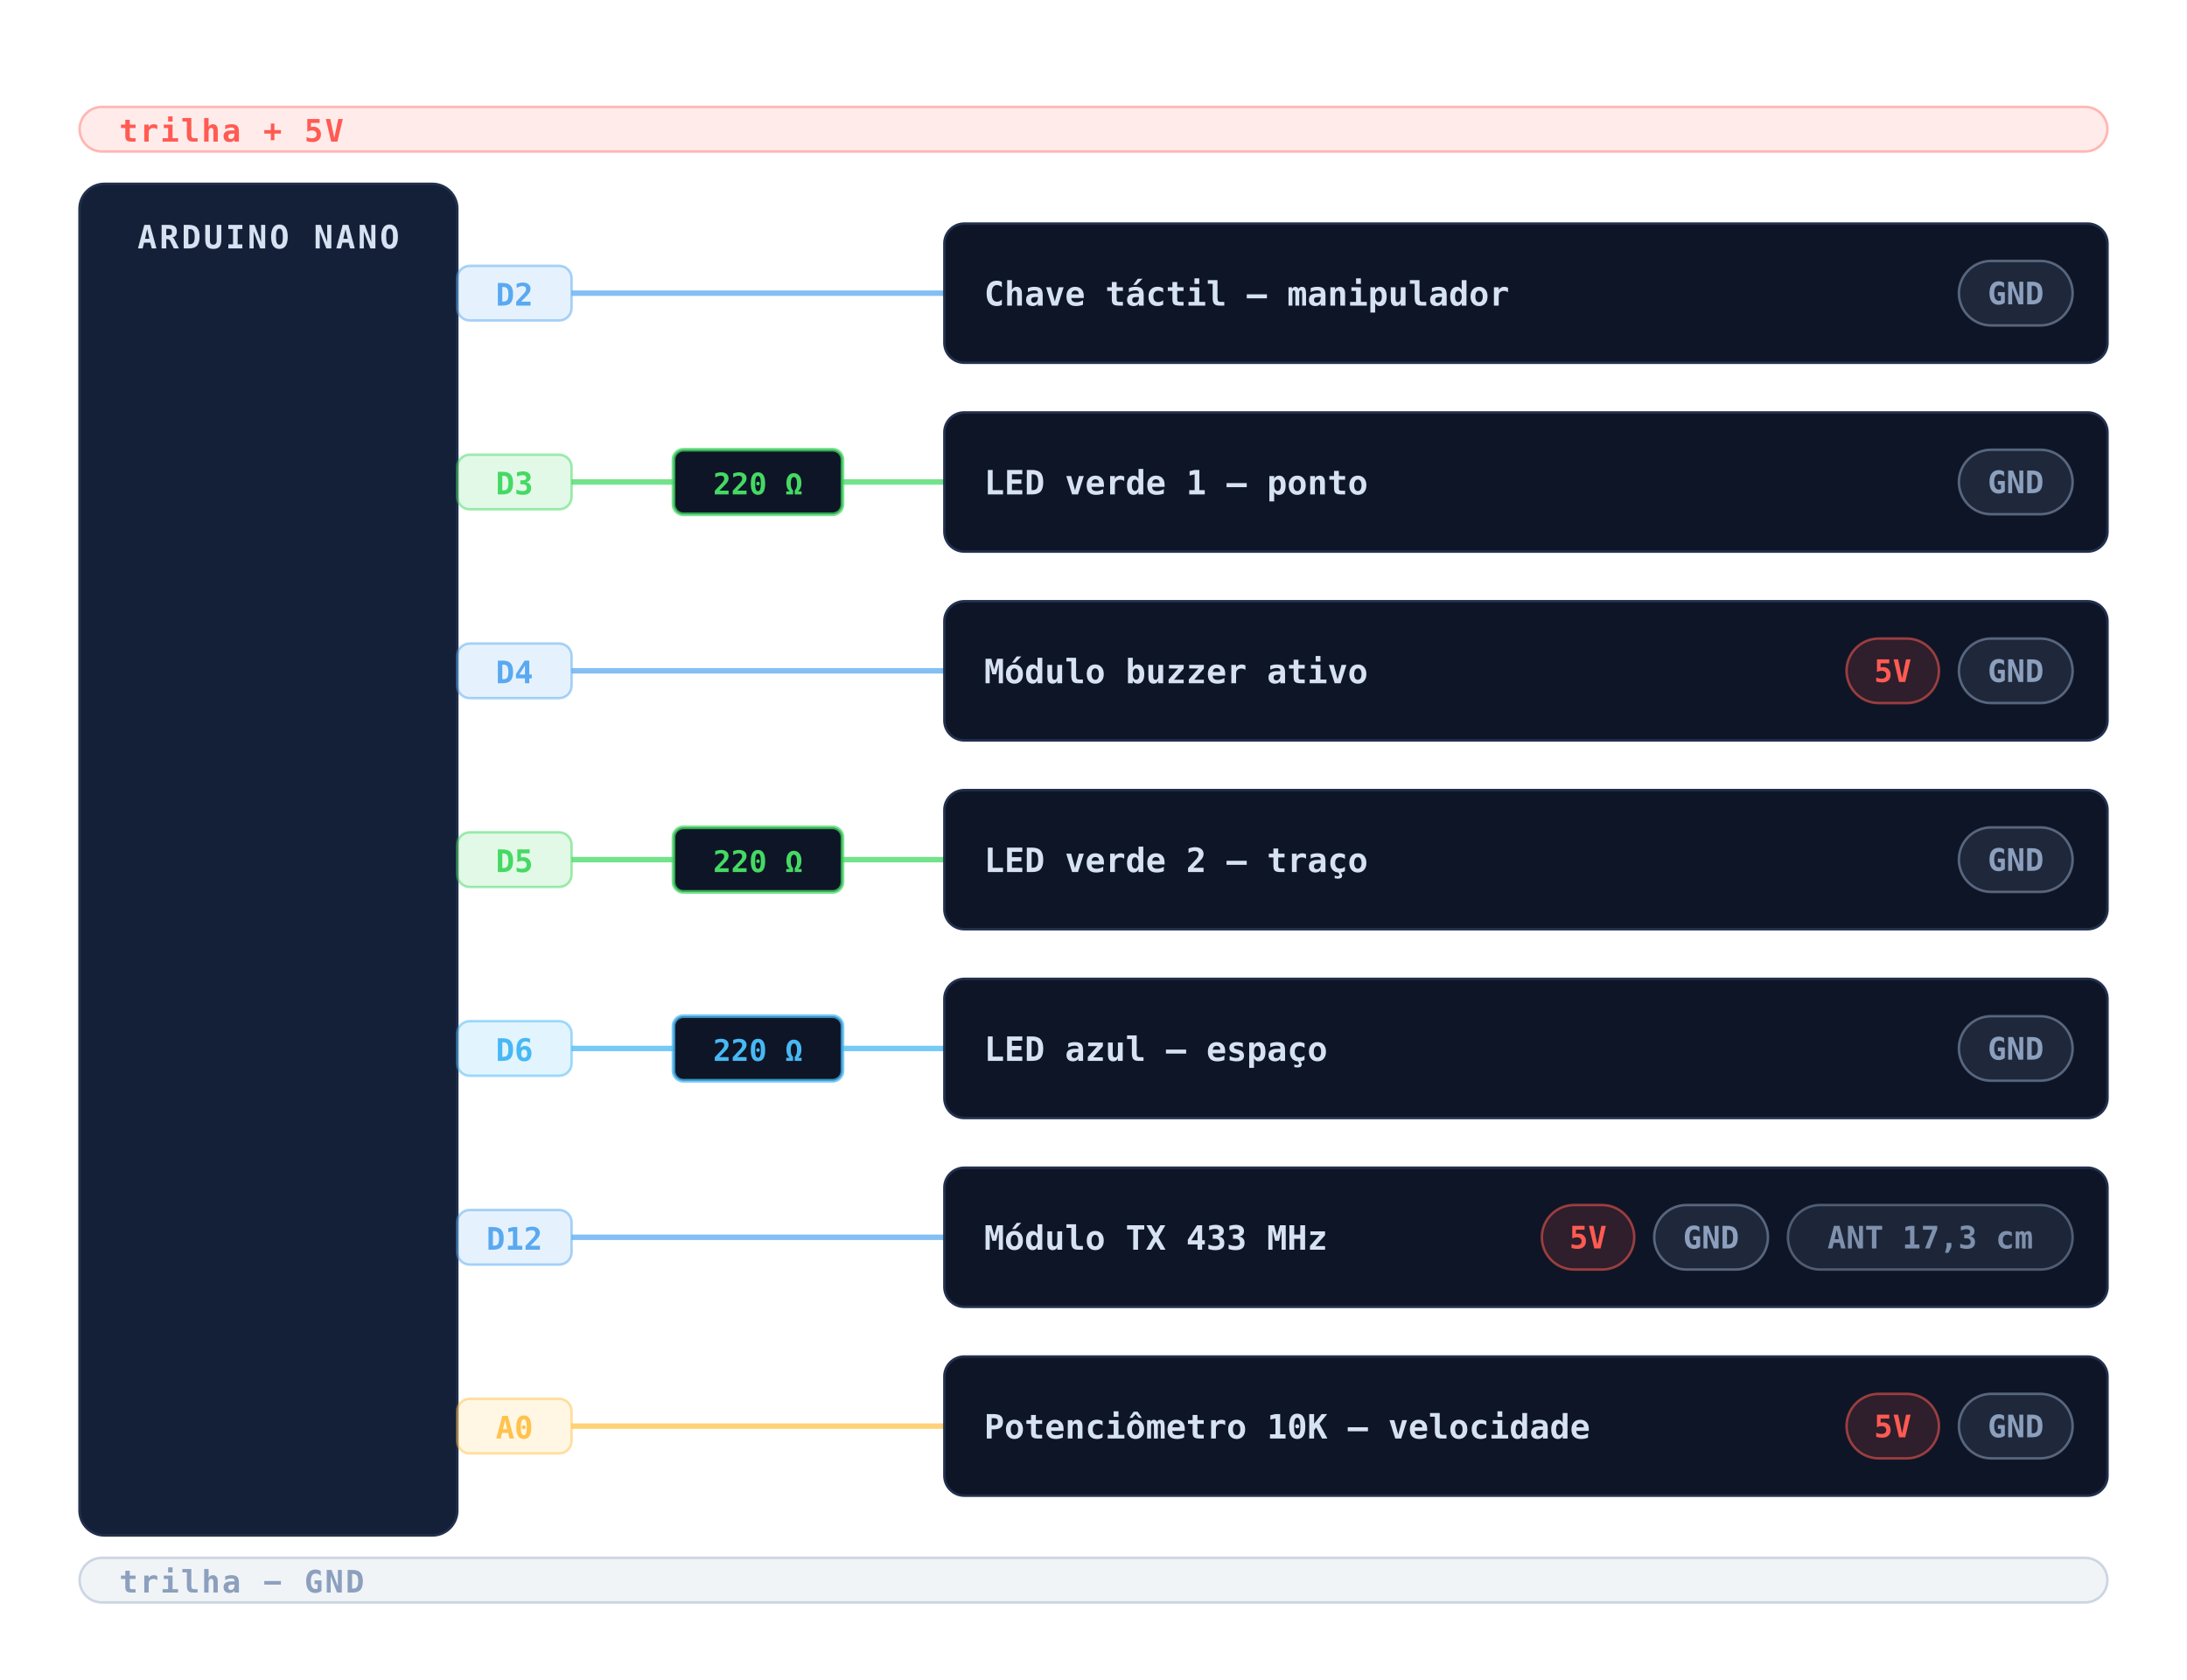
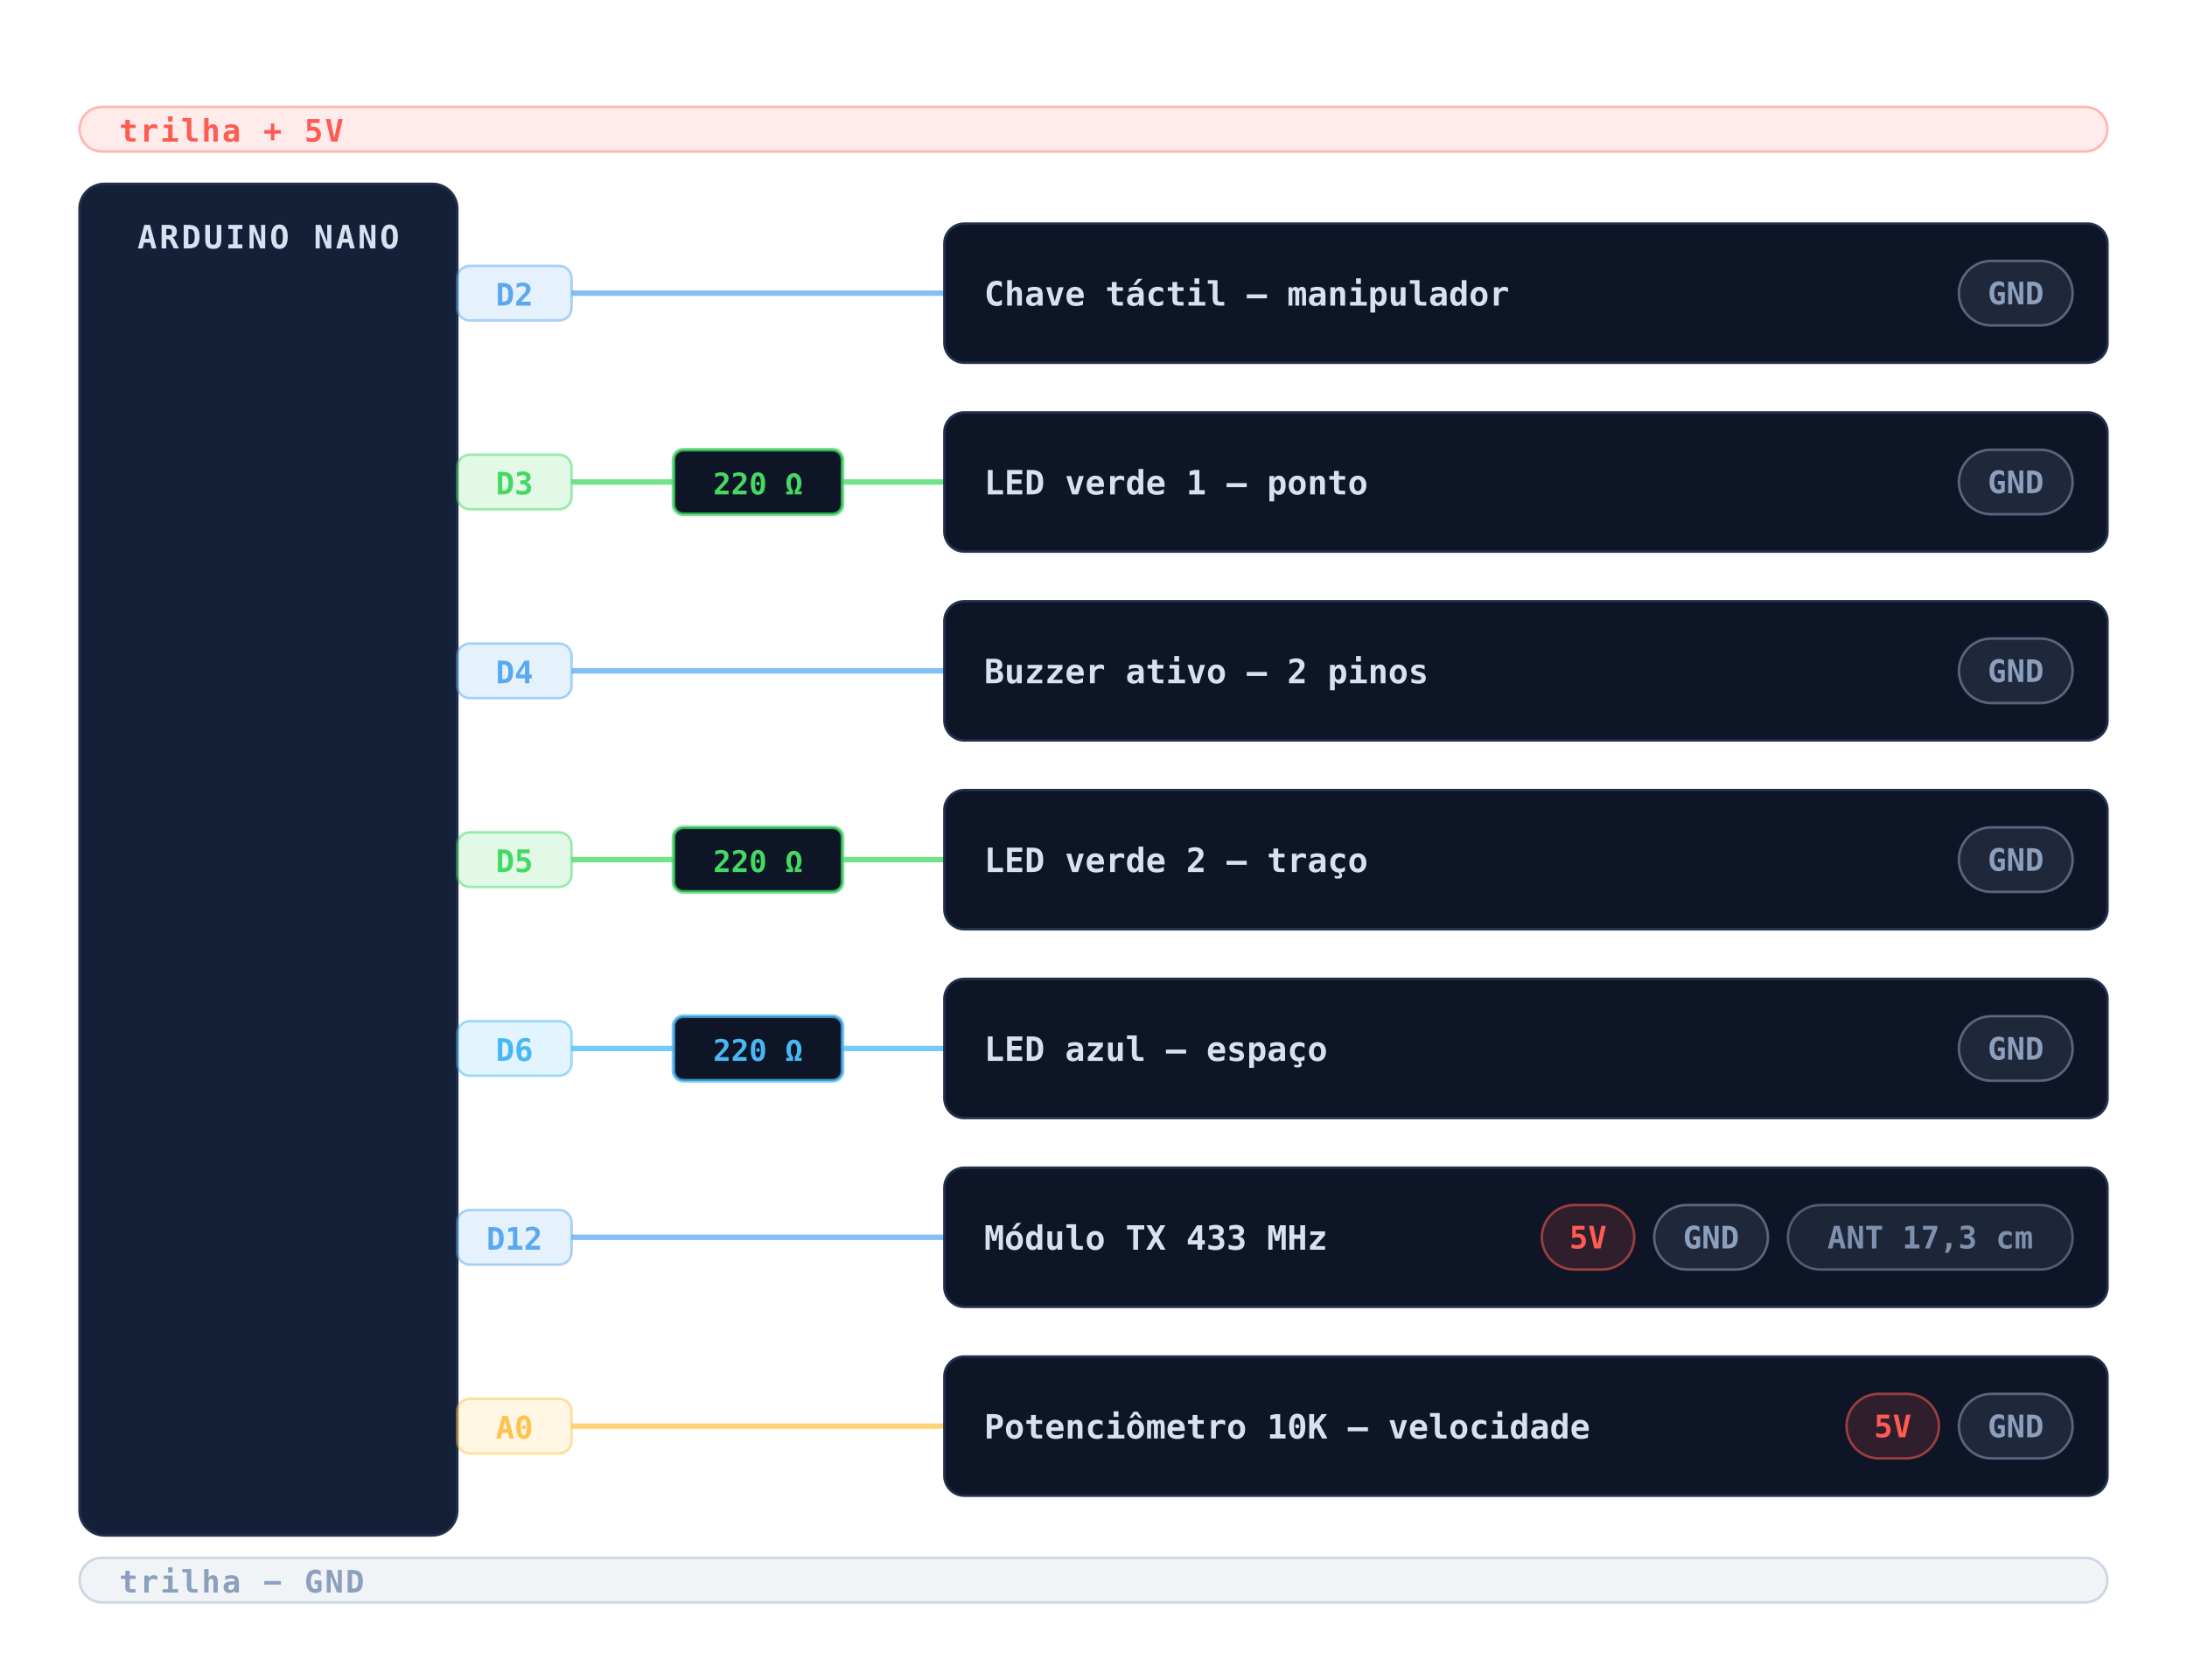
<svg xmlns="http://www.w3.org/2000/svg" viewBox="0 0 880 676" role="img" aria-labelledby="dtx-t">
  <rect x="32" y="43" width="816" height="18" rx="9" fill="#FF5B52" fill-opacity="0.12" stroke="#FF5B52" stroke-opacity="0.4" />
  <text x="48" y="57" font-family="'IBM Plex Mono','SFMono-Regular',ui-monospace,monospace" font-size="12.5" font-weight="600" fill="#FF5B52" letter-spacing="0.06em">trilha +   5V</text>
  <rect x="32" y="627" width="816" height="18" rx="9" fill="#8CA0BE" fill-opacity="0.12" stroke="#8CA0BE" stroke-opacity="0.4" />
  <text x="48" y="641" font-family="'IBM Plex Mono','SFMono-Regular',ui-monospace,monospace" font-size="12.5" font-weight="600" fill="#8CA0BE" letter-spacing="0.06em">trilha −   GND</text>
  <rect x="32" y="74" width="152" height="544" rx="10" fill="#132038" stroke="#22304E" />
  <text x="108.0" y="100" text-anchor="middle" font-family="'IBM Plex Mono','SFMono-Regular',ui-monospace,monospace" font-size="13" font-weight="700" fill="#D6E2F2" letter-spacing="0.08em">ARDUINO NANO</text>
  <rect x="184" y="107" width="46" height="22" rx="5" fill="#5AA9F0" fill-opacity="0.16" stroke="#5AA9F0" stroke-opacity="0.5" />
  <text x="207.0" y="123" text-anchor="middle" font-family="'IBM Plex Mono','SFMono-Regular',ui-monospace,monospace" font-size="12.5" font-weight="700" fill="#5AA9F0">D2</text>
  <path d="M230 118 H380" stroke="#5AA9F0" stroke-width="2.2" stroke-opacity="0.75" fill="none" />
  <rect x="380" y="90" width="468" height="56" rx="8" fill="#0E1526" stroke="#22304E" />
  <text x="396" y="123" font-family="'IBM Plex Mono','SFMono-Regular',ui-monospace,monospace" font-size="13.5" font-weight="600" fill="#D6E2F2">Chave táctil — manipulador</text>
  <rect x="788.2" y="105" width="45.8" height="26" rx="13" fill="#8CA0BE" fill-opacity="0.14" stroke="#8CA0BE" stroke-opacity="0.55" />
  <text x="811.1" y="122.5" text-anchor="middle" font-family="'IBM Plex Mono','SFMono-Regular',ui-monospace,monospace" font-size="12.5" font-weight="600" fill="#8CA0BE">GND</text>
  <rect x="184" y="183" width="46" height="22" rx="5" fill="#45D964" fill-opacity="0.16" stroke="#45D964" stroke-opacity="0.5" />
  <text x="207.0" y="199" text-anchor="middle" font-family="'IBM Plex Mono','SFMono-Regular',ui-monospace,monospace" font-size="12.5" font-weight="700" fill="#45D964">D3</text>
  <path d="M230 194 H380" stroke="#45D964" stroke-width="2.2" stroke-opacity="0.75" fill="none" />
  <rect x="271.0" y="181" width="68" height="26" rx="4" fill="#0E1526" stroke="#45D964" stroke-opacity="0.75" stroke-width="1.5" />
  <text x="305.0" y="199" text-anchor="middle" font-family="'IBM Plex Mono','SFMono-Regular',ui-monospace,monospace" font-size="12" font-weight="600" fill="#45D964">220 Ω</text>
  <rect x="380" y="166" width="468" height="56" rx="8" fill="#0E1526" stroke="#22304E" />
  <text x="396" y="199" font-family="'IBM Plex Mono','SFMono-Regular',ui-monospace,monospace" font-size="13.5" font-weight="600" fill="#D6E2F2">LED verde 1 — ponto</text>
  <rect x="788.2" y="181" width="45.8" height="26" rx="13" fill="#8CA0BE" fill-opacity="0.14" stroke="#8CA0BE" stroke-opacity="0.55" />
  <text x="811.1" y="198.5" text-anchor="middle" font-family="'IBM Plex Mono','SFMono-Regular',ui-monospace,monospace" font-size="12.5" font-weight="600" fill="#8CA0BE">GND</text>
  <rect x="184" y="259" width="46" height="22" rx="5" fill="#5AA9F0" fill-opacity="0.16" stroke="#5AA9F0" stroke-opacity="0.5" />
  <text x="207.0" y="275" text-anchor="middle" font-family="'IBM Plex Mono','SFMono-Regular',ui-monospace,monospace" font-size="12.5" font-weight="700" fill="#5AA9F0">D4</text>
  <path d="M230 270 H380" stroke="#5AA9F0" stroke-width="2.2" stroke-opacity="0.75" fill="none" />
  <rect x="380" y="242" width="468" height="56" rx="8" fill="#0E1526" stroke="#22304E" />
-   <text x="396" y="275" font-family="'IBM Plex Mono','SFMono-Regular',ui-monospace,monospace" font-size="13.5" font-weight="600" fill="#D6E2F2">Módulo buzzer ativo</text>
+   <text x="396" y="275" font-family="'IBM Plex Mono','SFMono-Regular',ui-monospace,monospace" font-size="13.5" font-weight="600" fill="#D6E2F2">Buzzer ativo — 2 pinos</text>
  <rect x="788.2" y="257" width="45.8" height="26" rx="13" fill="#8CA0BE" fill-opacity="0.14" stroke="#8CA0BE" stroke-opacity="0.55" />
  <text x="811.1" y="274.5" text-anchor="middle" font-family="'IBM Plex Mono','SFMono-Regular',ui-monospace,monospace" font-size="12.5" font-weight="600" fill="#8CA0BE">GND</text>
-   <rect x="743.0" y="257" width="37.2" height="26" rx="13" fill="#FF5B52" fill-opacity="0.14" stroke="#FF5B52" stroke-opacity="0.55" />
-   <text x="761.6" y="274.5" text-anchor="middle" font-family="'IBM Plex Mono','SFMono-Regular',ui-monospace,monospace" font-size="12.5" font-weight="600" fill="#FF5B52">5V</text>
  <rect x="184" y="335" width="46" height="22" rx="5" fill="#45D964" fill-opacity="0.16" stroke="#45D964" stroke-opacity="0.5" />
  <text x="207.0" y="351" text-anchor="middle" font-family="'IBM Plex Mono','SFMono-Regular',ui-monospace,monospace" font-size="12.5" font-weight="700" fill="#45D964">D5</text>
  <path d="M230 346 H380" stroke="#45D964" stroke-width="2.2" stroke-opacity="0.75" fill="none" />
  <rect x="271.0" y="333" width="68" height="26" rx="4" fill="#0E1526" stroke="#45D964" stroke-opacity="0.75" stroke-width="1.5" />
  <text x="305.0" y="351" text-anchor="middle" font-family="'IBM Plex Mono','SFMono-Regular',ui-monospace,monospace" font-size="12" font-weight="600" fill="#45D964">220 Ω</text>
  <rect x="380" y="318" width="468" height="56" rx="8" fill="#0E1526" stroke="#22304E" />
  <text x="396" y="351" font-family="'IBM Plex Mono','SFMono-Regular',ui-monospace,monospace" font-size="13.5" font-weight="600" fill="#D6E2F2">LED verde 2 — traço</text>
  <rect x="788.2" y="333" width="45.8" height="26" rx="13" fill="#8CA0BE" fill-opacity="0.14" stroke="#8CA0BE" stroke-opacity="0.55" />
  <text x="811.1" y="350.5" text-anchor="middle" font-family="'IBM Plex Mono','SFMono-Regular',ui-monospace,monospace" font-size="12.5" font-weight="600" fill="#8CA0BE">GND</text>
  <rect x="184" y="411" width="46" height="22" rx="5" fill="#48B8F5" fill-opacity="0.16" stroke="#48B8F5" stroke-opacity="0.5" />
  <text x="207.0" y="427" text-anchor="middle" font-family="'IBM Plex Mono','SFMono-Regular',ui-monospace,monospace" font-size="12.5" font-weight="700" fill="#48B8F5">D6</text>
  <path d="M230 422 H380" stroke="#48B8F5" stroke-width="2.2" stroke-opacity="0.75" fill="none" />
  <rect x="271.0" y="409" width="68" height="26" rx="4" fill="#0E1526" stroke="#48B8F5" stroke-opacity="0.75" stroke-width="1.5" />
  <text x="305.0" y="427" text-anchor="middle" font-family="'IBM Plex Mono','SFMono-Regular',ui-monospace,monospace" font-size="12" font-weight="600" fill="#48B8F5">220 Ω</text>
  <rect x="380" y="394" width="468" height="56" rx="8" fill="#0E1526" stroke="#22304E" />
  <text x="396" y="427" font-family="'IBM Plex Mono','SFMono-Regular',ui-monospace,monospace" font-size="13.5" font-weight="600" fill="#D6E2F2">LED azul — espaço</text>
  <rect x="788.2" y="409" width="45.8" height="26" rx="13" fill="#8CA0BE" fill-opacity="0.14" stroke="#8CA0BE" stroke-opacity="0.55" />
  <text x="811.1" y="426.5" text-anchor="middle" font-family="'IBM Plex Mono','SFMono-Regular',ui-monospace,monospace" font-size="12.5" font-weight="600" fill="#8CA0BE">GND</text>
  <rect x="184" y="487" width="46" height="22" rx="5" fill="#5AA9F0" fill-opacity="0.16" stroke="#5AA9F0" stroke-opacity="0.5" />
  <text x="207.0" y="503" text-anchor="middle" font-family="'IBM Plex Mono','SFMono-Regular',ui-monospace,monospace" font-size="12.5" font-weight="700" fill="#5AA9F0">D12</text>
  <path d="M230 498 H380" stroke="#5AA9F0" stroke-width="2.2" stroke-opacity="0.75" fill="none" />
  <rect x="380" y="470" width="468" height="56" rx="8" fill="#0E1526" stroke="#22304E" />
  <text x="396" y="503" font-family="'IBM Plex Mono','SFMono-Regular',ui-monospace,monospace" font-size="13.5" font-weight="600" fill="#D6E2F2">Módulo TX 433 MHz</text>
  <rect x="719.4" y="485" width="114.6" height="26" rx="13" fill="#7E90AC" fill-opacity="0.14" stroke="#7E90AC" stroke-opacity="0.55" />
  <text x="776.7" y="502.5" text-anchor="middle" font-family="'IBM Plex Mono','SFMono-Regular',ui-monospace,monospace" font-size="12.5" font-weight="600" fill="#7E90AC">ANT 17,3 cm</text>
  <rect x="665.6" y="485" width="45.8" height="26" rx="13" fill="#8CA0BE" fill-opacity="0.14" stroke="#8CA0BE" stroke-opacity="0.55" />
  <text x="688.5" y="502.5" text-anchor="middle" font-family="'IBM Plex Mono','SFMono-Regular',ui-monospace,monospace" font-size="12.5" font-weight="600" fill="#8CA0BE">GND</text>
  <rect x="620.4" y="485" width="37.2" height="26" rx="13" fill="#FF5B52" fill-opacity="0.14" stroke="#FF5B52" stroke-opacity="0.55" />
  <text x="639.0" y="502.5" text-anchor="middle" font-family="'IBM Plex Mono','SFMono-Regular',ui-monospace,monospace" font-size="12.5" font-weight="600" fill="#FF5B52">5V</text>
  <rect x="184" y="563" width="46" height="22" rx="5" fill="#FFC24B" fill-opacity="0.16" stroke="#FFC24B" stroke-opacity="0.5" />
  <text x="207.0" y="579" text-anchor="middle" font-family="'IBM Plex Mono','SFMono-Regular',ui-monospace,monospace" font-size="12.5" font-weight="700" fill="#FFC24B">A0</text>
  <path d="M230 574 H380" stroke="#FFC24B" stroke-width="2.2" stroke-opacity="0.75" fill="none" />
  <rect x="380" y="546" width="468" height="56" rx="8" fill="#0E1526" stroke="#22304E" />
  <text x="396" y="579" font-family="'IBM Plex Mono','SFMono-Regular',ui-monospace,monospace" font-size="13.5" font-weight="600" fill="#D6E2F2">Potenciômetro 10K — velocidade</text>
  <rect x="788.2" y="561" width="45.8" height="26" rx="13" fill="#8CA0BE" fill-opacity="0.14" stroke="#8CA0BE" stroke-opacity="0.55" />
  <text x="811.1" y="578.5" text-anchor="middle" font-family="'IBM Plex Mono','SFMono-Regular',ui-monospace,monospace" font-size="12.5" font-weight="600" fill="#8CA0BE">GND</text>
  <rect x="743.0" y="561" width="37.2" height="26" rx="13" fill="#FF5B52" fill-opacity="0.14" stroke="#FF5B52" stroke-opacity="0.55" />
  <text x="761.6" y="578.5" text-anchor="middle" font-family="'IBM Plex Mono','SFMono-Regular',ui-monospace,monospace" font-size="12.5" font-weight="600" fill="#FF5B52">5V</text>
</svg>
